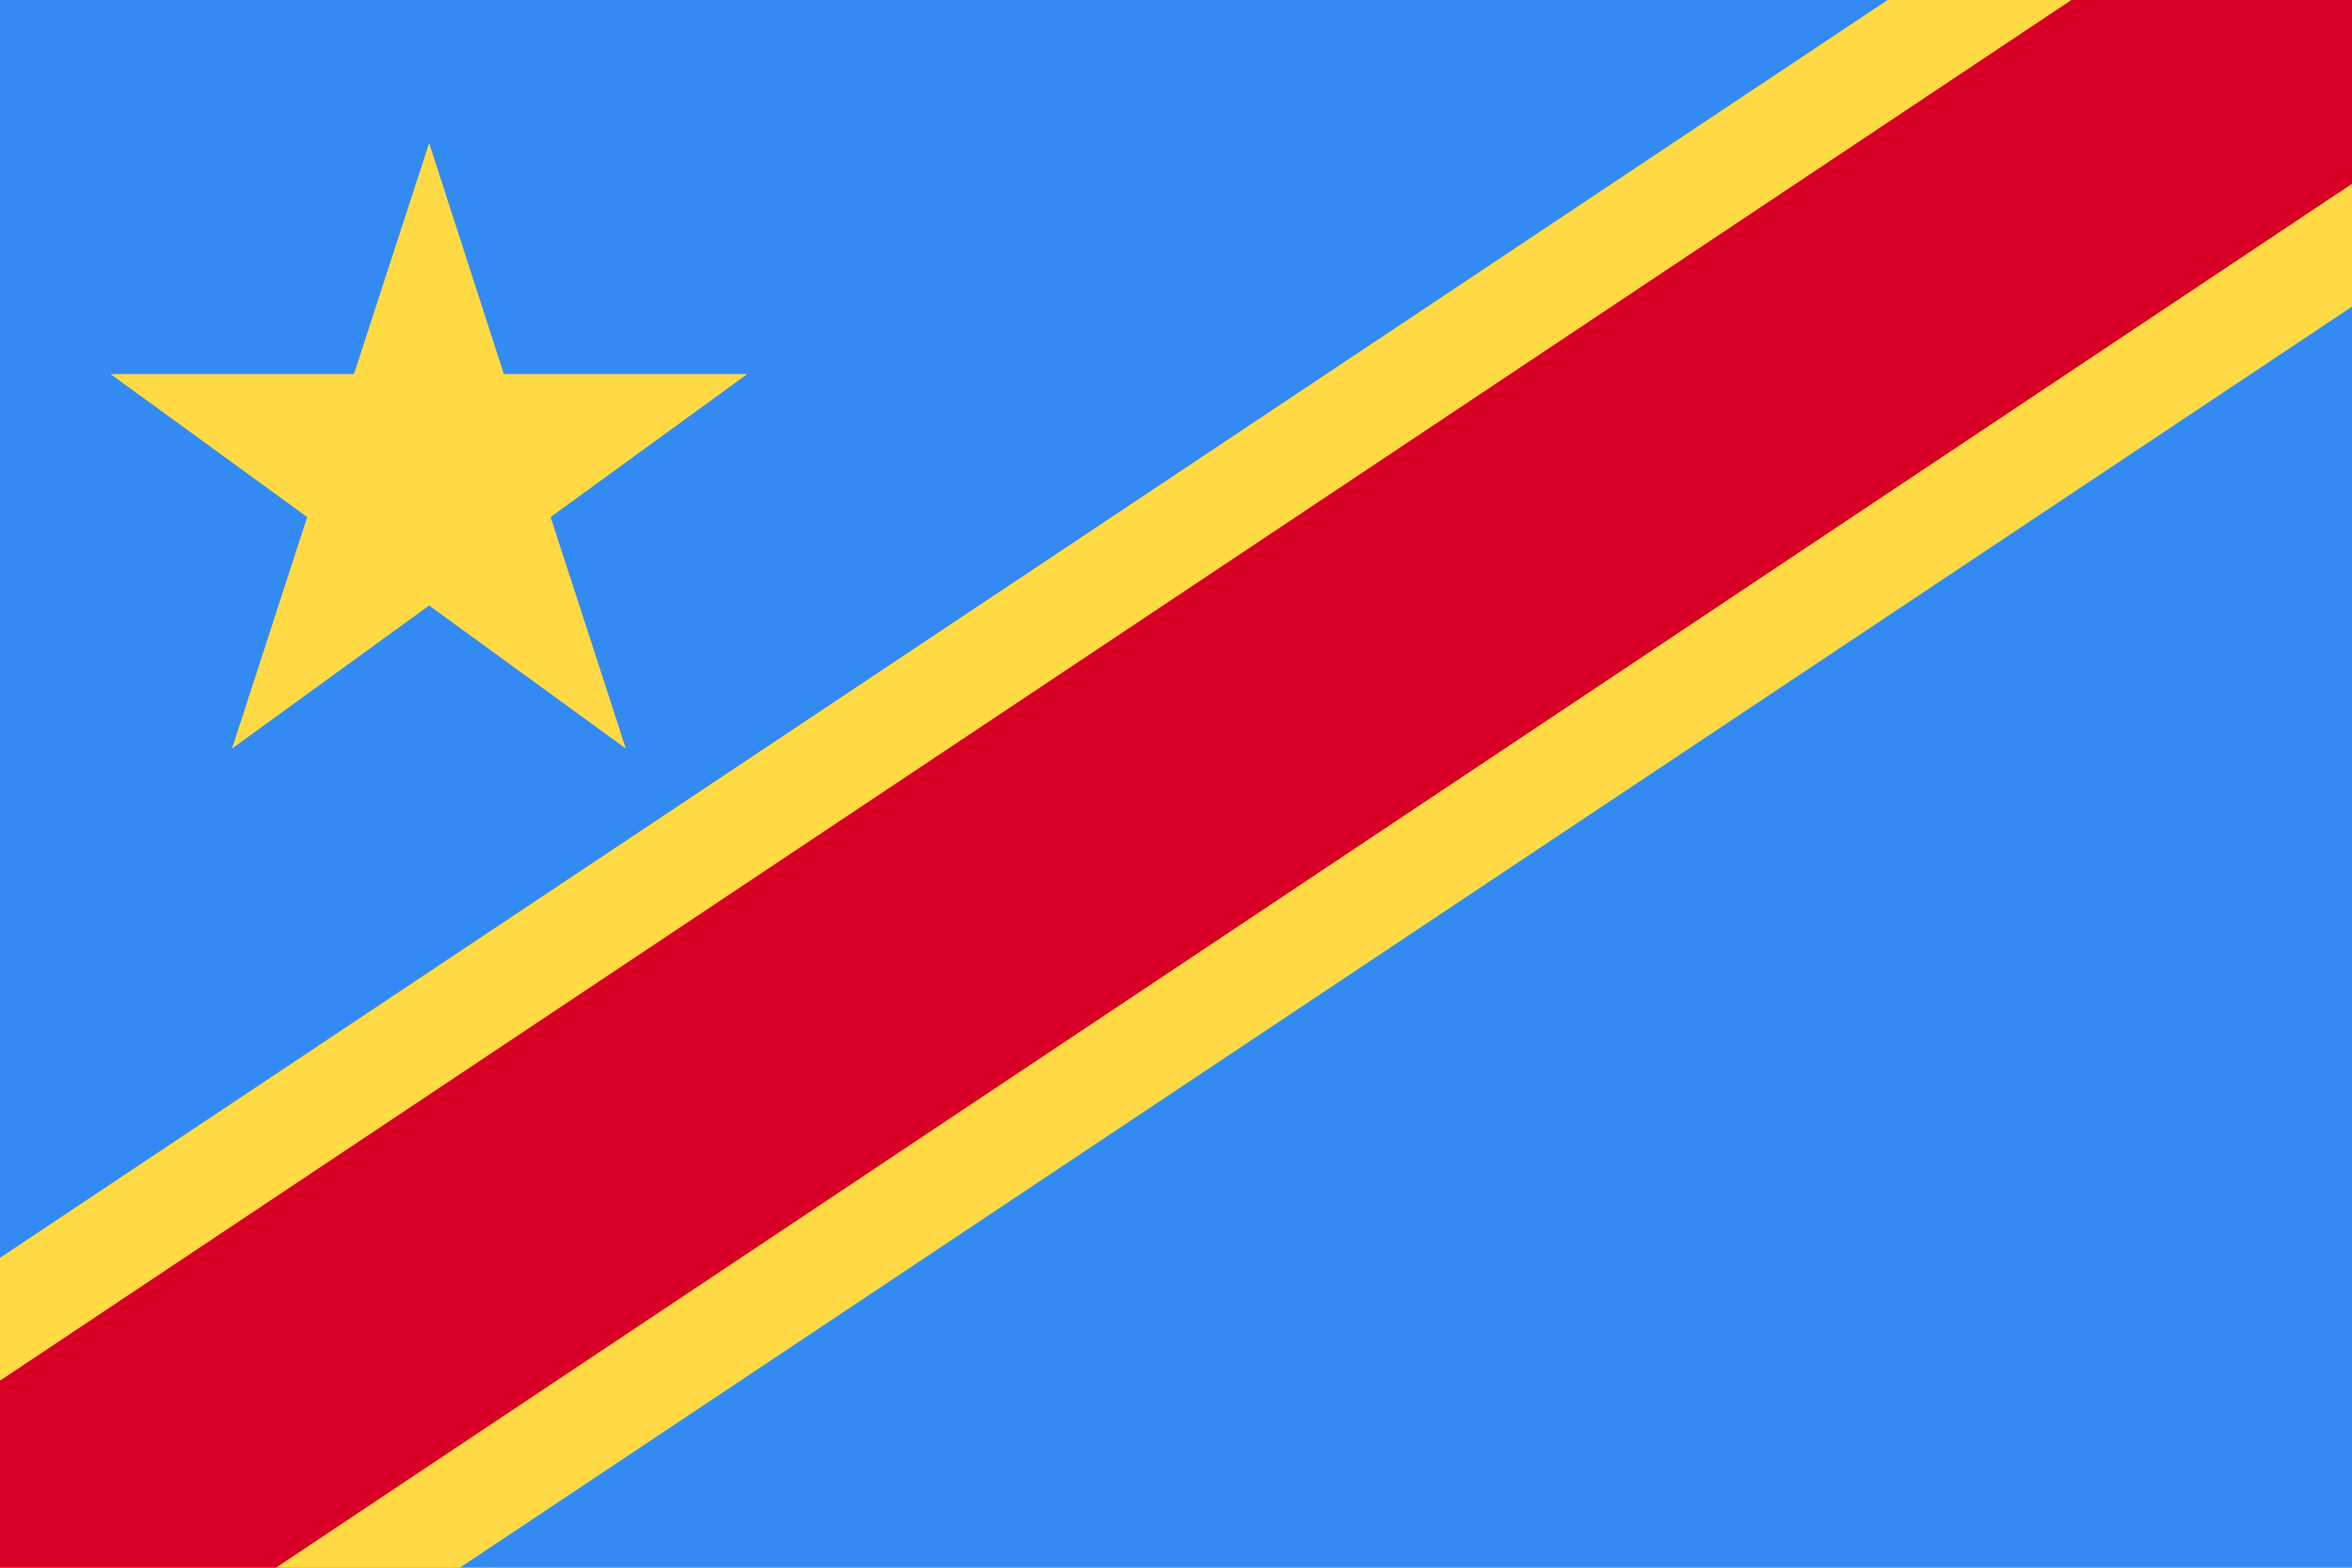
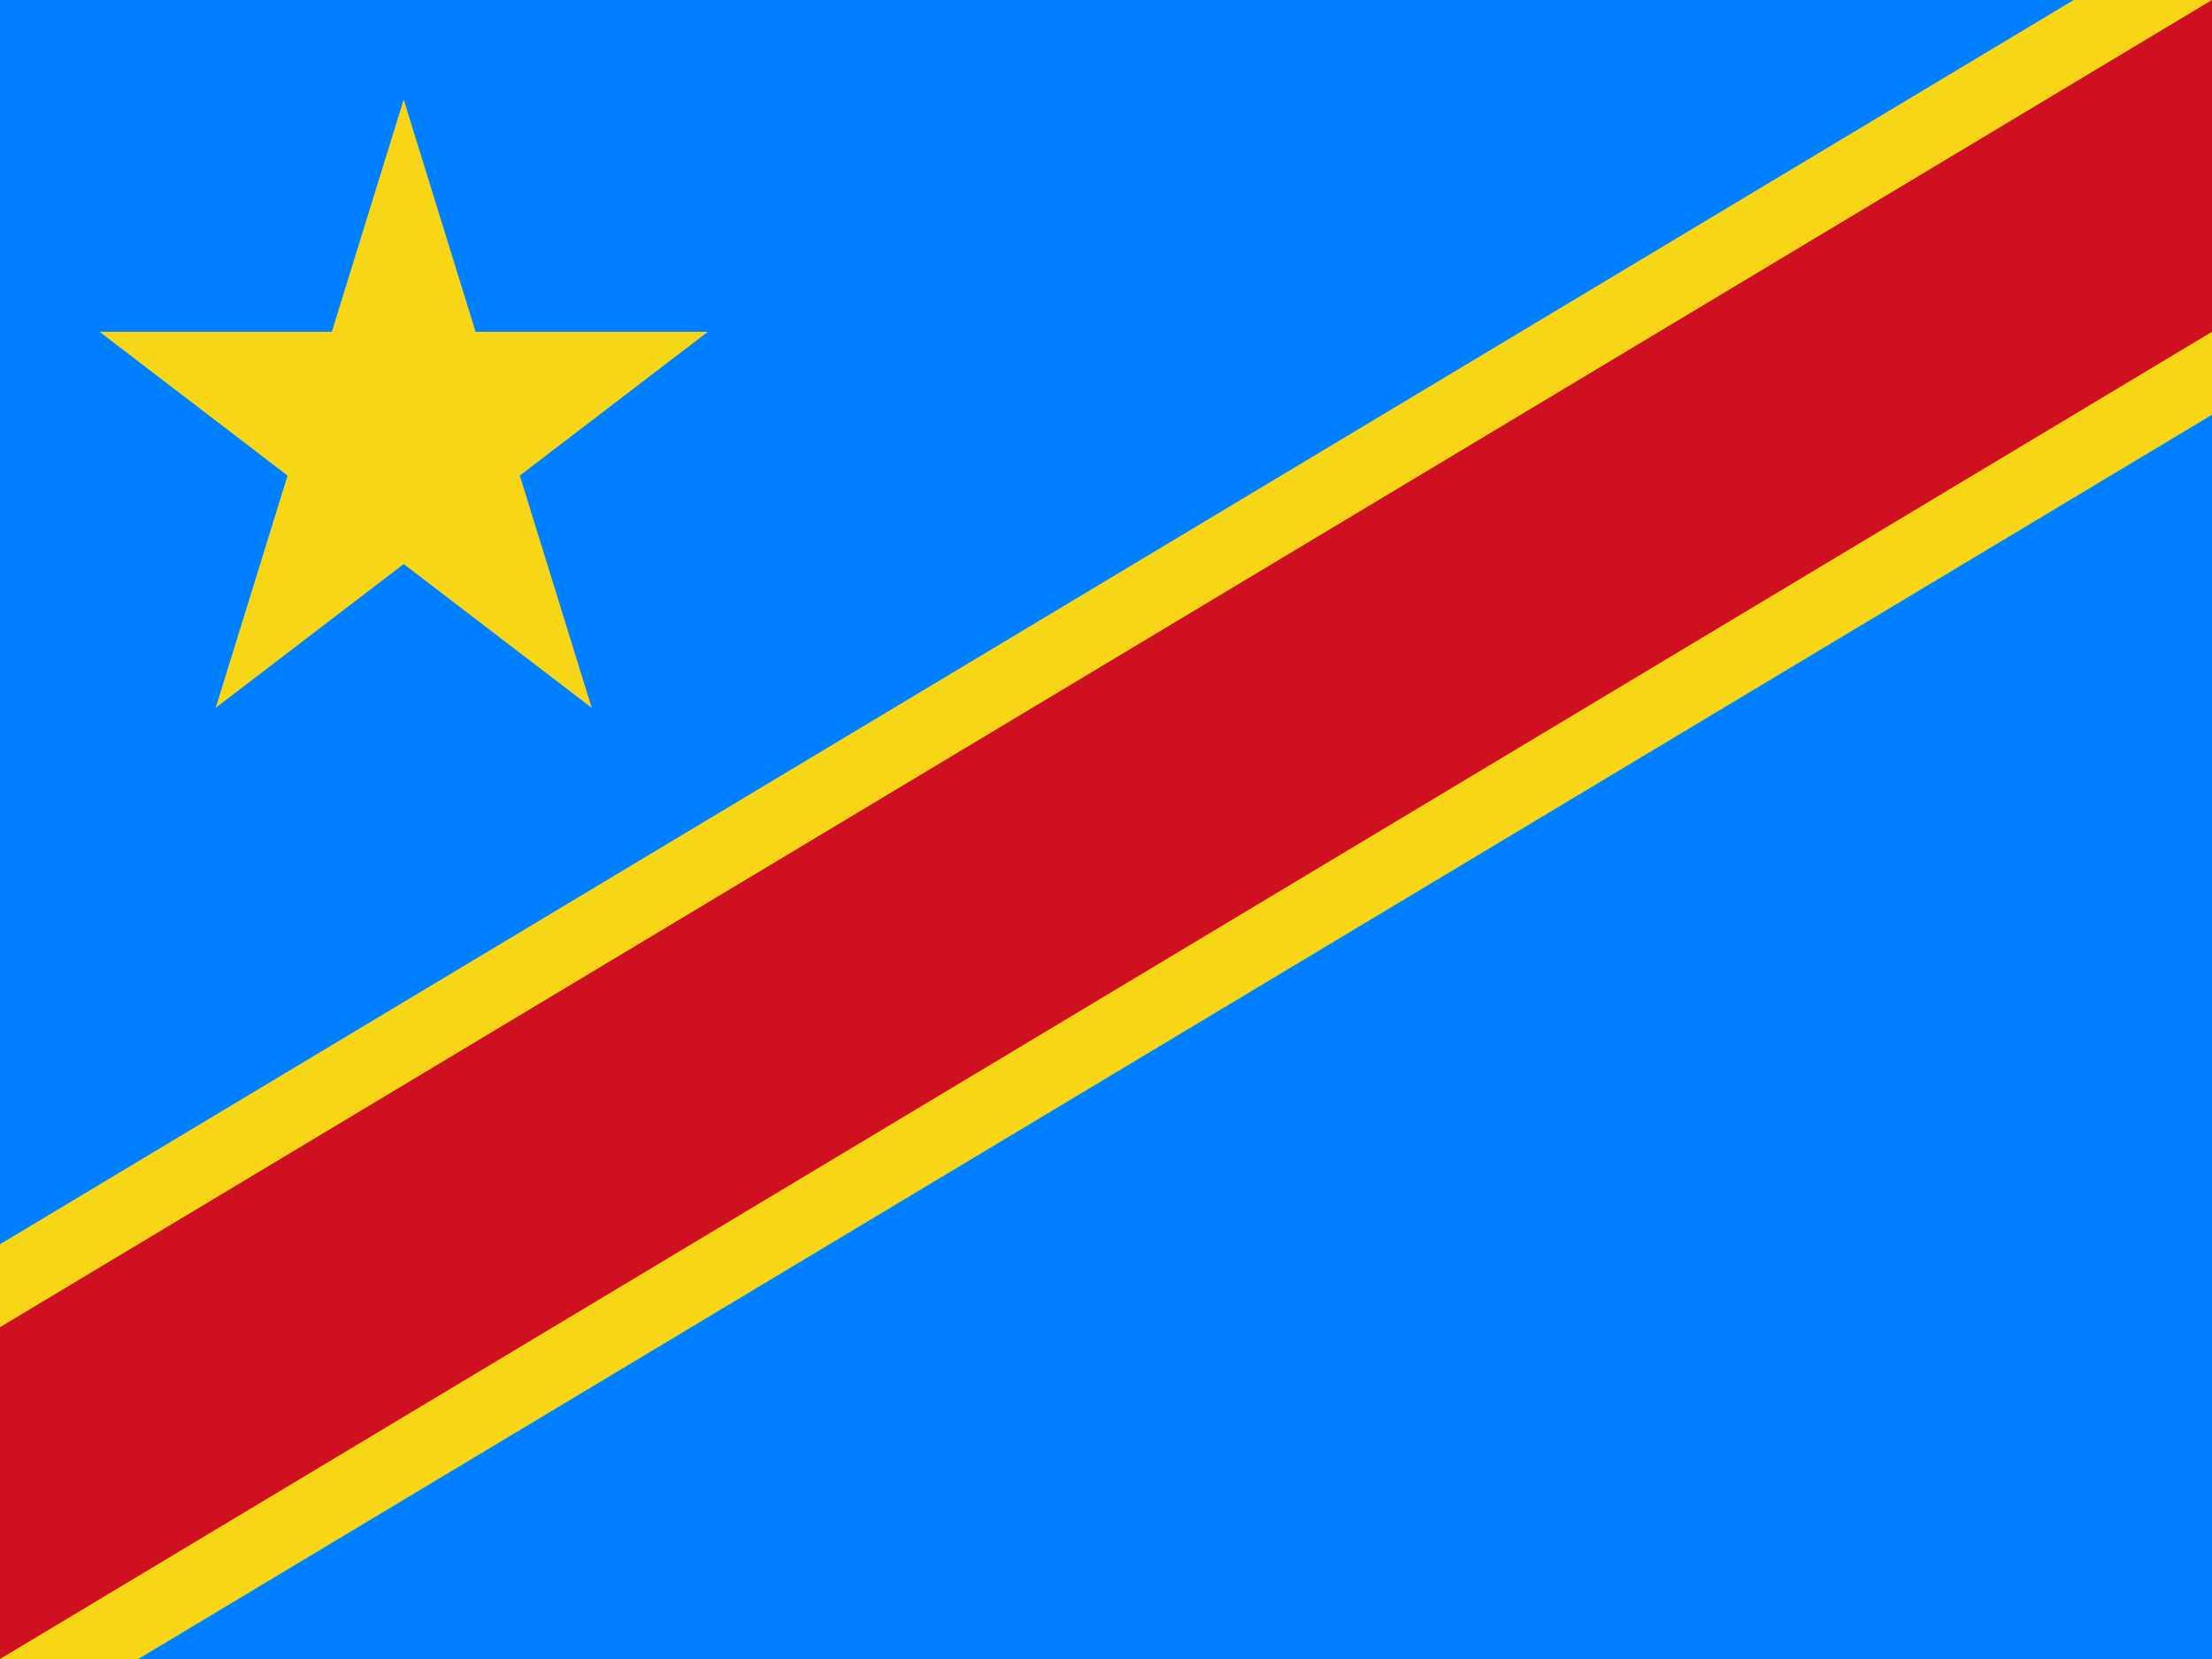
- <svg xmlns="http://www.w3.org/2000/svg" viewBox="0 0 513 342">
-   <path fill="#338AF3" d="M0 0h513v342H0z" />
-   <path fill="#FFDA44" d="M513 66.9V0H411.7L0 274.4V342h100.3z" />
-   <path fill="#D80027" d="M513 0v40.1L60.2 342H0v-40.8L451.8 0z" />
-   <path fill="#FFDA44" d="m93.6 31.2 16.3 50.4H163l-42.9 31.2 16.4 50.5-42.9-31.2-43 31.2L67 112.8 24.1 81.6h53.1z" />
+ <svg xmlns="http://www.w3.org/2000/svg" id="flag-icons-cd" viewBox="0 0 640 480">
+   <path fill="#007fff" d="M0 0h640v480H0z" />
+   <path fill="#f7d618" d="M28.8 96H96l20.8-67.2L137.6 96h67.2l-54.4 41.6 20.8 67.2-54.4-41.6-54.4 41.6 20.8-67.2zM600 0 0 360v120h40l600-360V0z" />
+   <path fill="#ce1021" d="M640 0 0 384v96L640 96z" />
</svg>
